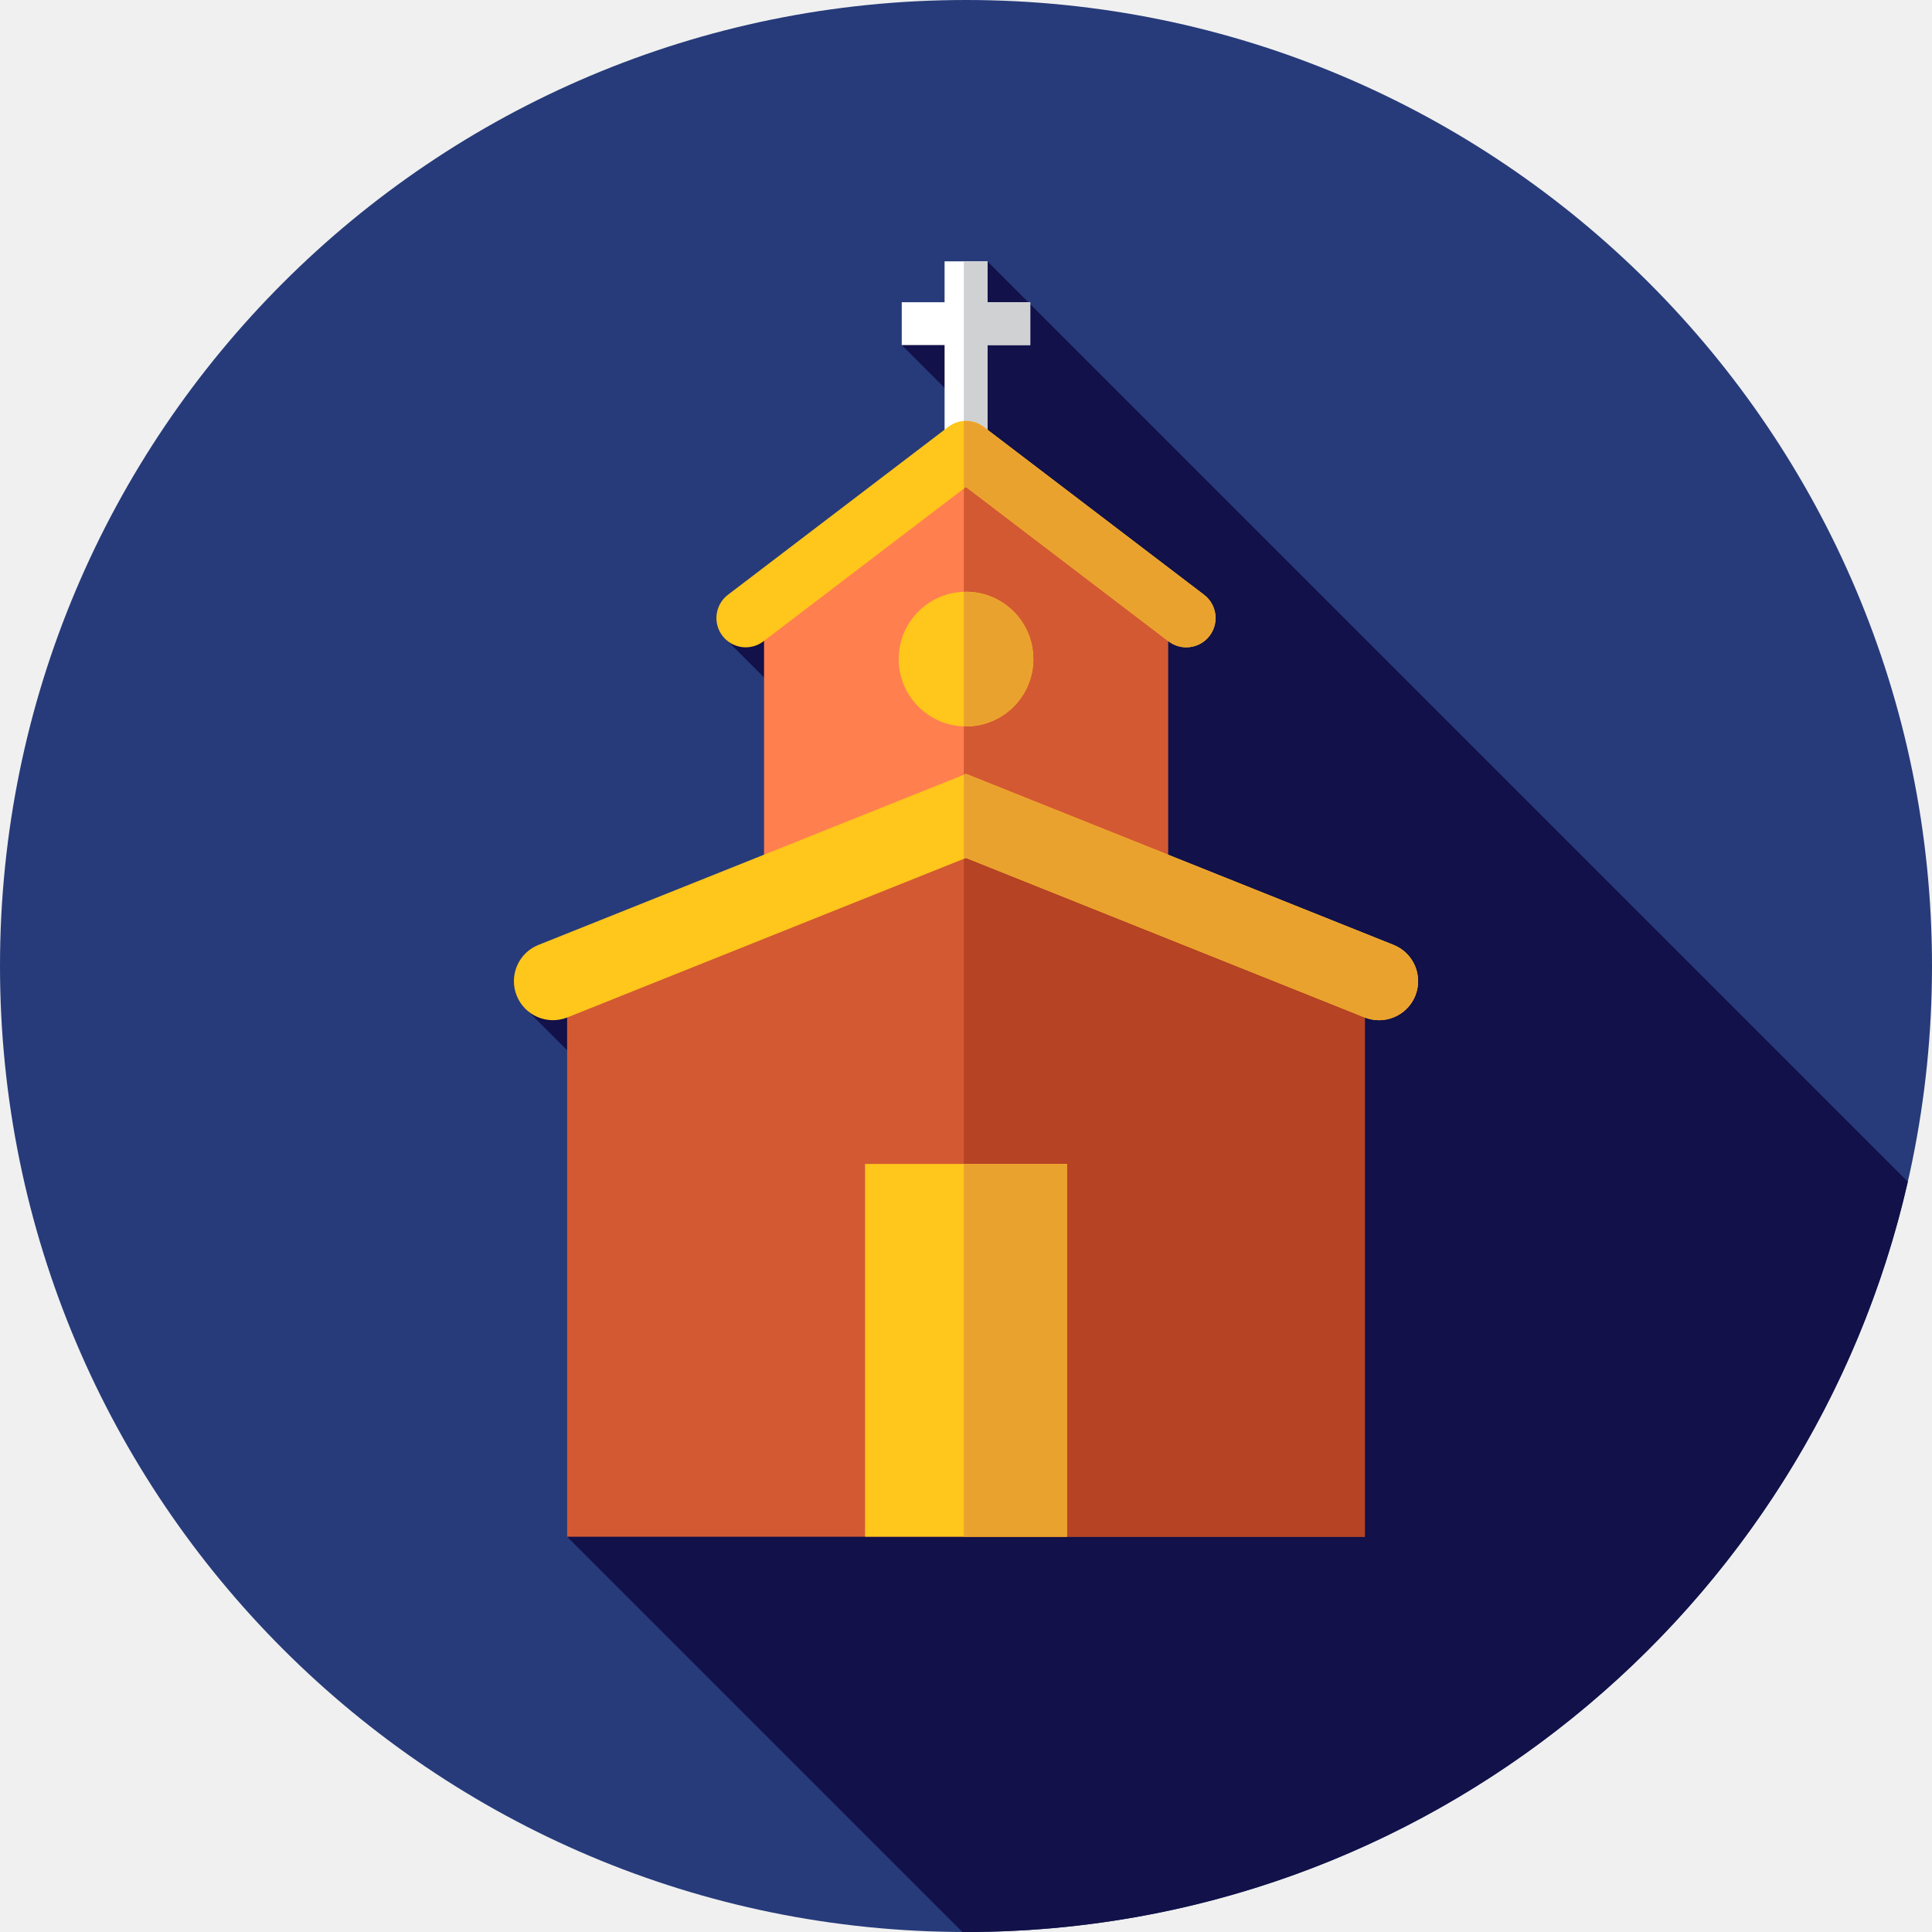
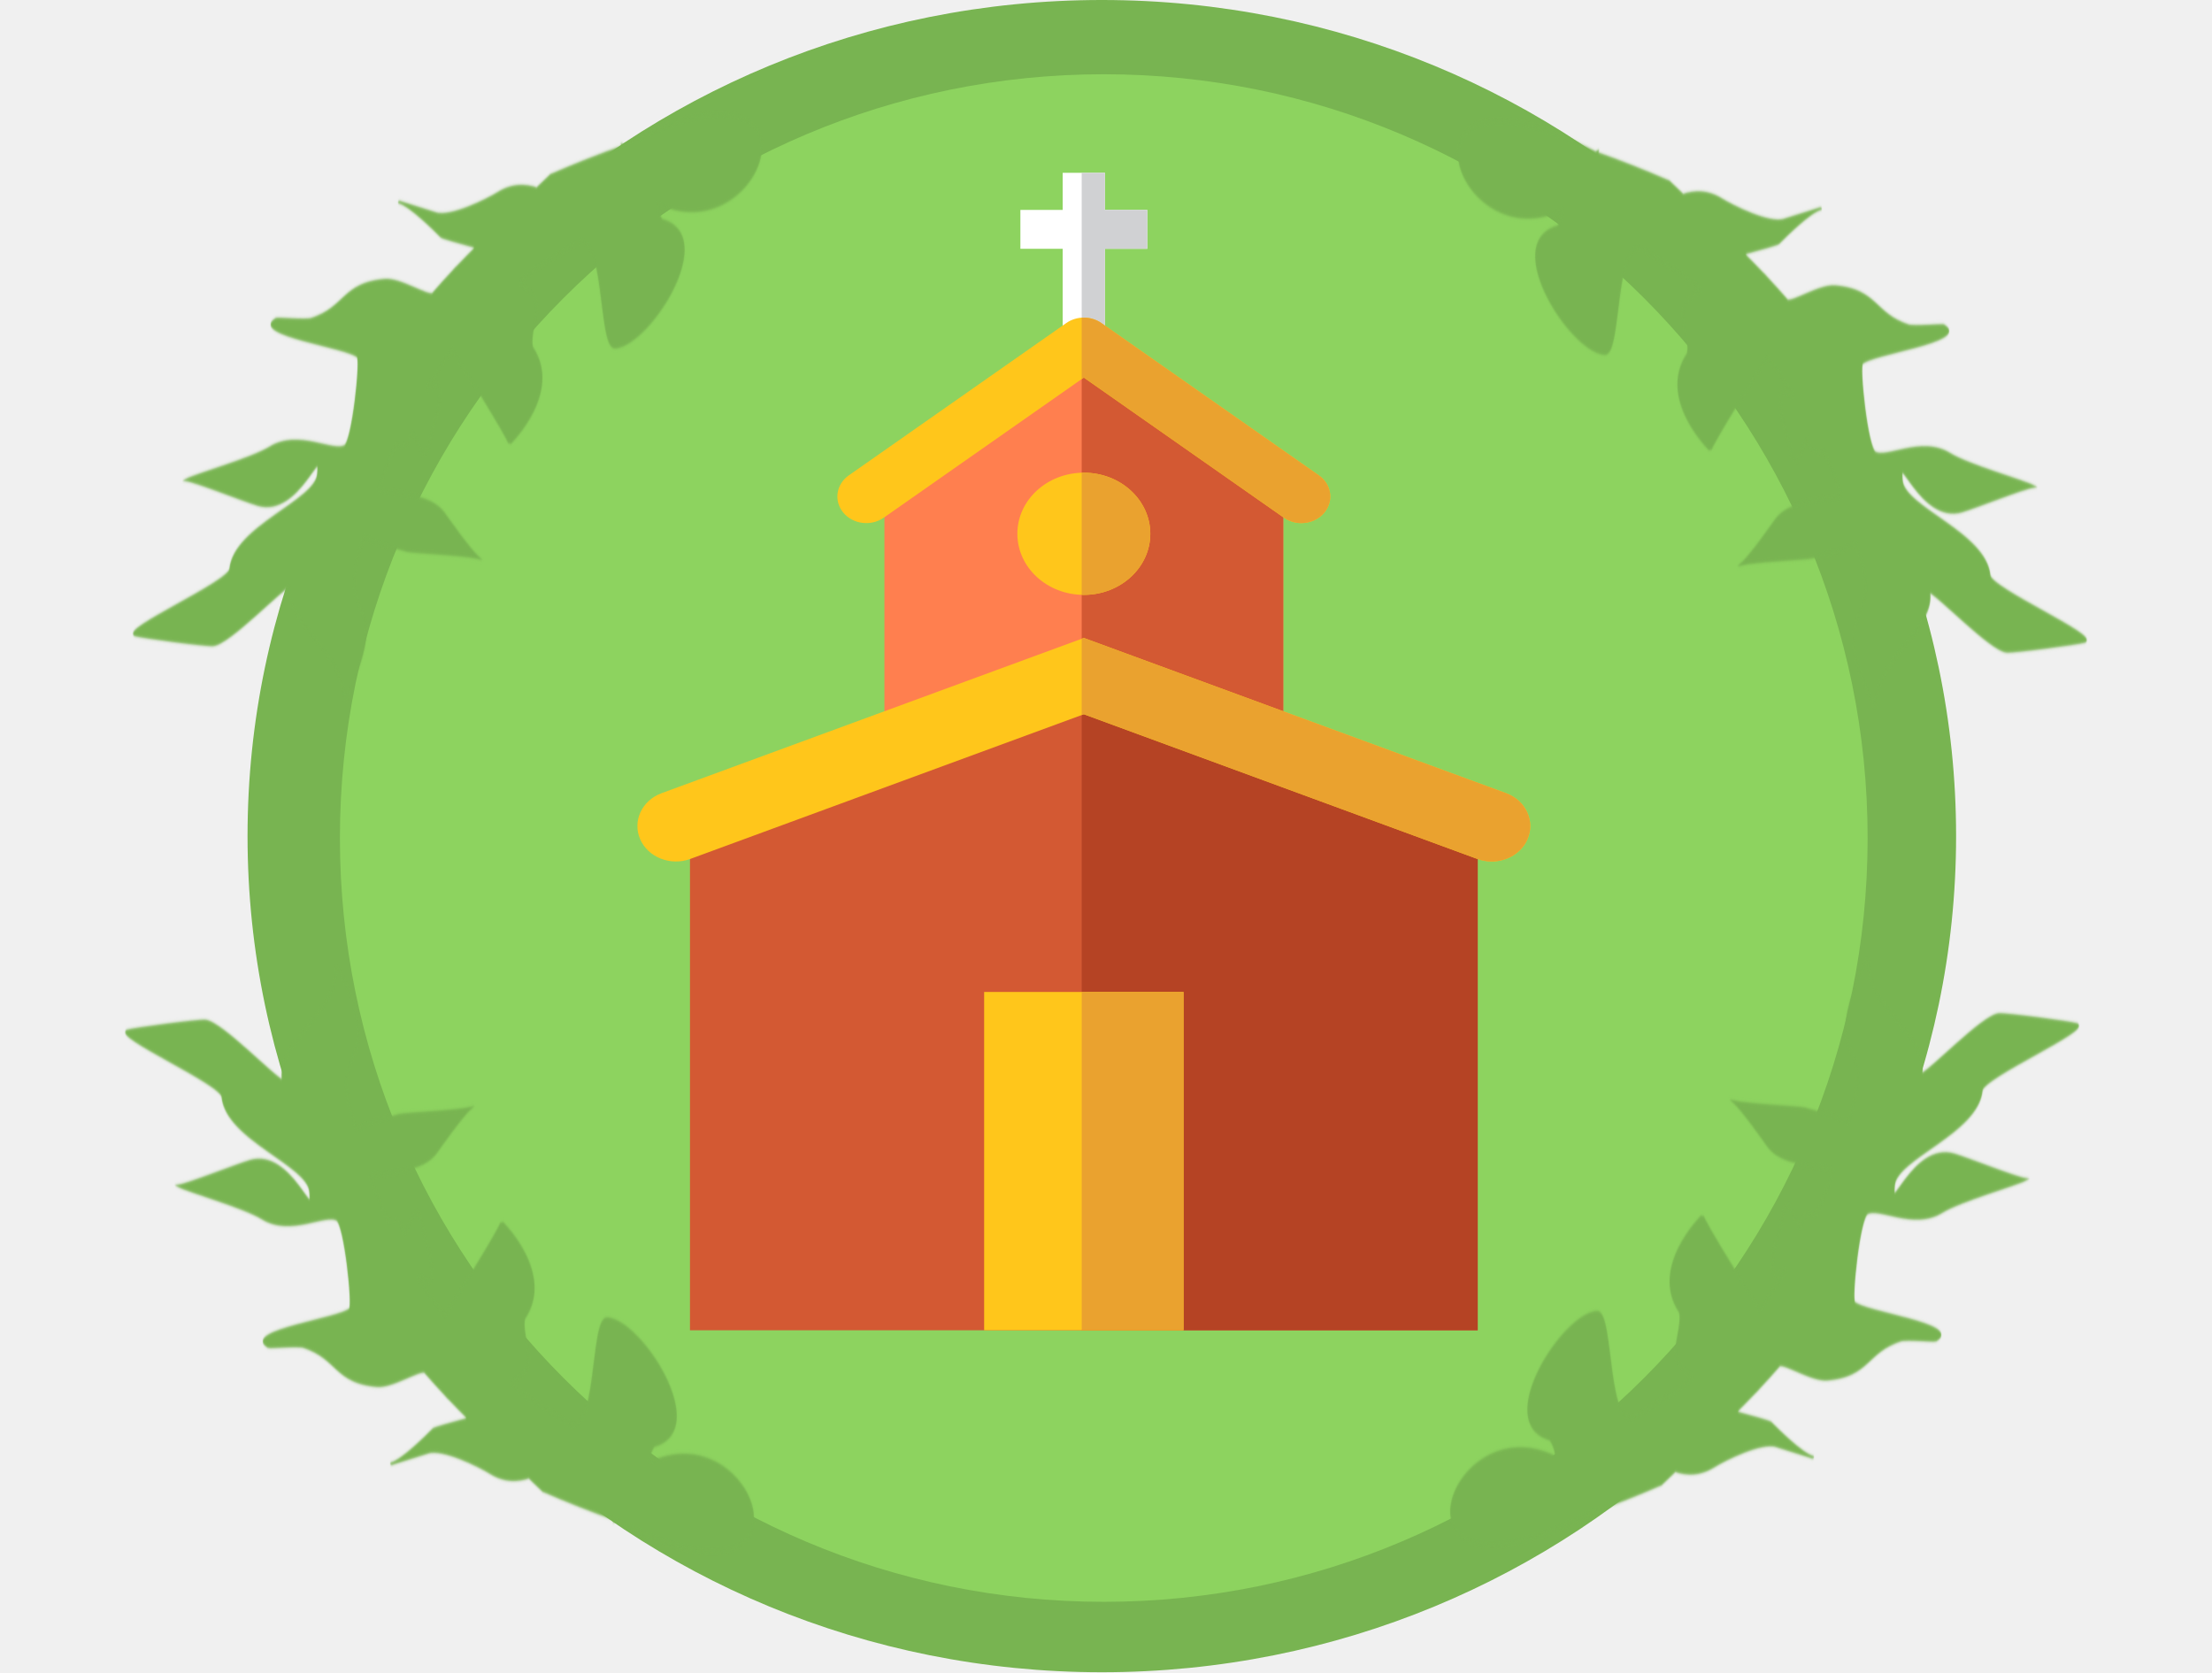
- <svg xmlns="http://www.w3.org/2000/svg" version="1.1" id="Layer_1" x="0px" y="0px" viewBox="0 0 512 512" style="enable-background:new 0 0 512 512;" xml:space="preserve">
-   <circle style="fill:#273B7A;" cx="256" cy="256" r="256" />
-   <path style="fill:#121149;" d="M505.585,313.166L261.677,69.258l-7.184,16.794l-15.52,5.394l21.411,21.411l-1.65,55.636h-67.286  l65.346,65.346l-0.527,17.777l-116.3,16.391l76.638,76.638l-66.31,62.604l104.739,104.739C255.357,511.99,255.678,512,256,512  C377.732,512,479.613,427.03,505.585,313.166z" />
-   <polygon style="fill:#FFFFFF;" points="273.029,80.094 261.677,80.094 261.677,69.258 250.325,69.258 250.325,80.094   238.973,80.094 238.973,91.446 250.325,91.446 250.325,126.019 261.677,126.019 261.677,91.446 273.029,91.446 " />
-   <polygon style="fill:#D0D1D3;" points="261.677,80.094 261.677,69.258 255.426,69.258 255.426,126.019 261.677,126.019   261.677,91.446 273.029,91.446 273.029,80.094 " />
-   <polygon style="fill:#FF7F4F;" points="309.519,304.681 202.483,304.681 202.483,161.939 256,121.154 309.519,161.939 " />
-   <polygon style="fill:#D35933;" points="309.519,161.939 256,121.154 255.426,121.592 255.426,304.681 309.519,304.681 " />
-   <path style="fill:#FFC61B;" d="M314.378,171.549c-1.639,0-3.293-0.517-4.698-1.588L256,129.053l-53.681,40.907  c-3.408,2.596-8.276,1.939-10.873-1.469c-2.598-3.408-1.939-8.276,1.469-10.873l58.382-44.492c2.777-2.119,6.627-2.119,9.404,0  l58.382,44.492c3.408,2.596,4.065,7.465,1.469,10.873C319.026,170.496,316.714,171.549,314.378,171.549z" />
-   <path style="fill:#EAA22F;" d="M319.085,157.622l-58.382-44.492c-1.55-1.183-3.432-1.679-5.277-1.543v17.904l0.574-0.438  l53.681,40.907c1.403,1.071,3.056,1.588,4.698,1.588c2.336,0,4.648-1.052,6.175-3.055  C323.151,165.086,322.493,160.216,319.085,157.622z" />
-   <polygon style="fill:#D35933;" points="361.705,407.249 150.295,407.249 150.295,259.263 256,216.981 361.705,259.263 " />
-   <polygon style="fill:#B54324;" points="361.705,259.263 256,216.981 255.426,217.21 255.426,407.249 361.705,407.249 " />
-   <g>
-     <path style="fill:#FFC61B;" d="M365.465,270.362c-1.279,0-2.577-0.24-3.839-0.743L256,227.366l-105.625,42.253   c-5.304,2.122-11.323-0.46-13.446-5.763c-2.12-5.304,0.46-11.323,5.763-13.446l113.311-45.323l113.311,45.323   c5.303,2.122,7.883,8.142,5.763,13.446C373.455,267.9,369.569,270.36,365.465,270.362z" />
-     <circle style="fill:#FFC61B;" cx="256" cy="174.666" r="17.839" />
-     <rect x="229.245" y="308.458" style="fill:#FFC61B;" width="53.51" height="98.78" />
+ <svg xmlns="http://www.w3.org/2000/svg" width="196.144mm" height="148.296mm" viewBox="0 0 196.144 148.296" version="1.1" id="svg24597">
+   <defs id="defs24591">
+     <filter style="color-interpolation-filters:sRGB" id="filter16090-4-2-3" x="-0.002" width="1.005" y="-0.007" height="1.014">
+       <feGaussianBlur stdDeviation="0.215" id="feGaussianBlur16092-2-4-3" />
+     </filter>
+     <filter style="color-interpolation-filters:sRGB" id="filter16090-4-2-3-0" x="-0.002" width="1.005" y="-0.007" height="1.014">
+       <feGaussianBlur stdDeviation="0.215" id="feGaussianBlur16092-2-4-3-1" />
+     </filter>
+     <filter style="color-interpolation-filters:sRGB" id="filter16090-4-2-3-2" x="-0.002" width="1.005" y="-0.007" height="1.014">
+       <feGaussianBlur stdDeviation="0.215" id="feGaussianBlur16092-2-4-3-6" />
+     </filter>
+     <filter style="color-interpolation-filters:sRGB" id="filter16090-4-2-3-0-4" x="-0.002" width="1.005" y="-0.007" height="1.014">
+       <feGaussianBlur stdDeviation="0.215" id="feGaussianBlur16092-2-4-3-1-4" />
+     </filter>
+   </defs>
+   <g id="layer1" transform="translate(-14.90121,-137.4296)">
+     <g transform="translate(-288.6357,-73.91374)" id="layer1-2" style="stroke:none">
+       <ellipse style="fill:#78b451;fill-opacity:1;fill-rule:nonzero;stroke:none;stroke-width:0.265" cx="401.238" cy="285.491" id="circle7386-8" rx="75.751" ry="74.148" />
+       <circle style="fill:#8dd35f;fill-opacity:1;stroke:none;stroke-width:0.265" cx="401.411" cy="285.661" r="67.733" id="circle7386" />
+       <g transform="translate(33.69551,134.8254)" id="layer1-8" style="stroke:none" />
+     </g>
+     <path style="fill:#78b451;fill-opacity:1;stroke:#78b451;stroke-width:0.444;stroke-linecap:butt;stroke-linejoin:miter;stroke-miterlimit:4;stroke-dasharray:none;stroke-opacity:1;filter:url(#filter16090-4-2-3);enable-background:new" d="m 439.553,484.688 c -1.938,0.915 -3.654,3.051 -5.328,4.828 -0.437,0.464 -3.95,7.064 -5.348,8.779 1.818,-0.728 8.024,-1.816 8.838,-1.967 4.137,-0.766 5.562,-5.092 7.816,-7.516 2.199,1.656 4.308,3.406 6.314,5.254 -3.418,1.994 5.587,3.289 -3.21,3.094 -0.064,0.95 0,0 5.587,4.136 6.461,2.997 2.3,0.47 4.099,-0.505 1.775,2.083 3.44,4.256 4.975,6.531 -0.615,-0.255 -1.167,-0.402 -1.541,-0.275 -0.397,0.134 -16.595,2.22 -17.096,1.925 0.077,0.089 4.729,9.668 13.506,8.315 1.313,0.068 3.794,1.76 5.365,2.488 6.11,2.834 4.85,-7.495 8.33,9.273 1.085,5.228 -17.976,-2.999 -18.766,-0.746 -1.58,4.507 10.823,19.698 16.867,13.283 0.257,-0.273 3.091,-0.21 3.203,0.33 -15.183,10.969 14.506,32.764 10.576,-1.062 0.043,-0.042 0.085,-0.076 0.127,-0.107 -0.063,-0.003 -0.05,0.002 -0.121,-0.002 0.147,-3.611 0.148,-7.304 -0.004,-11.078 -0.417,-0.869 -0.839,-1.777 -1.254,-2.658 1.351,-1.334 2.18,-2.985 1.717,-5.217 -0.43,-2.07 -0.975,-7.731 0.637,-9.441 0.371,-0.393 4.15,-4.266 3.99,-4.096 -1.211,1.286 -6.362,3.053 -7.906,3.576 -0.263,0.089 -2.154,2.193 -3.803,4.023 -0.585,-1.16 -1.176,-2.321 -1.803,-3.49 -0.128,-0.306 -0.311,-0.626 -0.51,-0.947 -0.718,-1.314 -1.473,-2.632 -2.262,-3.953 -0.006,-0.058 -0.013,-0.117 -0.01,-0.172 0.062,-0.924 4.394,-3.386 5.107,-5.422 1.997,-5.696 -1.929,-6.534 -1.576,-11.77 0.061,-0.905 2.202,-4.399 2.154,-4.627 -0.874,-4.211 -8.608,7.839 -10.854,8.6 -0.756,0.256 -12.787,-5.427 -13.071,-6.798 -0.421,-2.028 5.326,-5.206 4.355,-9.881 -0.65,-3.131 0.32,-11.065 0.114,-12.823 -0.896,1.297 -6.686,6.356 -8.217,7.981 -4.395,4.664 6.365,12.125 1.024,9.647 -4.088,-1.896 -3.043,-13.961 -9.328,-16.877 -2.069,-0.96 -2.758,-18.003 -4.472,-16.184 -0.684,0.726 -5.9,8.565 -6.238,9.529 -0.76,2.17 4.653,12.173 4.606,13.721 -5.385,-3.126 -14.034,3.448 -20.946,0.529 13.933,12.95 11.493,1.585 24.353,11.77 z" transform="matrix(0.2116166,0.4875748,-0.5779932,0.2281816,365.9375,-87.66529)" id="path21051-7-8-2" />
+     <path style="fill:#78b451;fill-opacity:1;stroke:#78b451;stroke-width:0.444;stroke-linecap:butt;stroke-linejoin:miter;stroke-miterlimit:4;stroke-dasharray:none;stroke-opacity:1;filter:url(#filter16090-4-2-3-0);enable-background:new" d="m 439.553,484.688 c -1.938,0.915 -3.654,3.051 -5.328,4.828 -0.437,0.464 -3.95,7.064 -5.348,8.779 1.818,-0.728 8.024,-1.816 8.838,-1.967 4.137,-0.766 5.562,-5.092 7.816,-7.516 2.199,1.656 4.308,3.406 6.314,5.254 -3.418,1.994 5.587,3.289 -3.21,3.094 -0.064,0.95 0,0 5.587,4.136 6.461,2.997 2.3,0.47 4.099,-0.505 1.775,2.083 3.44,4.256 4.975,6.531 -0.615,-0.255 -1.167,-0.402 -1.541,-0.275 -0.397,0.134 -16.595,2.22 -17.096,1.925 0.077,0.089 4.729,9.668 13.506,8.315 1.313,0.068 3.794,1.76 5.365,2.488 6.11,2.834 4.85,-7.495 8.33,9.273 1.085,5.228 -17.976,-2.999 -18.766,-0.746 -1.58,4.507 10.823,19.698 16.867,13.283 0.257,-0.273 3.091,-0.21 3.203,0.33 -15.183,10.969 14.506,32.764 10.576,-1.062 0.043,-0.042 0.085,-0.076 0.127,-0.107 -0.063,-0.003 -0.05,0.002 -0.121,-0.002 0.147,-3.611 0.148,-7.304 -0.004,-11.078 -0.417,-0.869 -0.839,-1.777 -1.254,-2.658 1.351,-1.334 2.18,-2.985 1.717,-5.217 -0.43,-2.07 -0.975,-7.731 0.637,-9.441 0.371,-0.393 4.15,-4.266 3.99,-4.096 -1.211,1.286 -6.362,3.053 -7.906,3.576 -0.263,0.089 -2.154,2.193 -3.803,4.023 -0.585,-1.16 -1.176,-2.321 -1.803,-3.49 -0.128,-0.306 -0.311,-0.626 -0.51,-0.947 -0.718,-1.314 -1.473,-2.632 -2.262,-3.953 -0.006,-0.058 -0.013,-0.117 -0.01,-0.172 0.062,-0.924 4.394,-3.386 5.107,-5.422 1.997,-5.696 -1.929,-6.534 -1.576,-11.77 0.061,-0.905 2.202,-4.399 2.154,-4.627 -0.874,-4.211 -8.608,7.839 -10.854,8.6 -0.756,0.256 -12.787,-5.427 -13.071,-6.798 -0.421,-2.028 5.326,-5.206 4.355,-9.881 -0.65,-3.131 0.32,-11.065 0.114,-12.823 -0.896,1.297 -6.686,6.356 -8.217,7.981 -4.395,4.664 6.365,12.125 1.024,9.647 -4.088,-1.896 -3.043,-13.961 -9.328,-16.877 -2.069,-0.96 -2.758,-18.003 -4.472,-16.184 -0.684,0.726 -5.9,8.565 -6.238,9.529 -0.76,2.17 4.653,12.173 4.606,13.721 -5.385,-3.126 -14.034,3.448 -20.946,0.529 13.933,12.95 11.493,1.585 24.353,11.77 z" transform="matrix(-0.2116166,0.4875748,0.5779933,0.2281816,-140.686,-87.09139)" id="path21051-7-8-2-9" />
+     <path style="fill:#78b451;fill-opacity:1;stroke:#78b451;stroke-width:0.444;stroke-linecap:butt;stroke-linejoin:miter;stroke-miterlimit:4;stroke-dasharray:none;stroke-opacity:1;filter:url(#filter16090-4-2-3-2);enable-background:new" d="m 439.553,484.688 c -1.938,0.915 -3.654,3.051 -5.328,4.828 -0.437,0.464 -3.95,7.064 -5.348,8.779 1.818,-0.728 8.024,-1.816 8.838,-1.967 4.137,-0.766 5.562,-5.092 7.816,-7.516 2.199,1.656 4.308,3.406 6.314,5.254 -3.418,1.994 5.587,3.289 -3.21,3.094 -0.064,0.95 0,0 5.587,4.136 6.461,2.997 2.3,0.47 4.099,-0.505 1.775,2.083 3.44,4.256 4.975,6.531 -0.615,-0.255 -1.167,-0.402 -1.541,-0.275 -0.397,0.134 -16.595,2.22 -17.096,1.925 0.077,0.089 4.729,9.668 13.506,8.315 1.313,0.068 3.794,1.76 5.365,2.488 6.11,2.834 4.85,-7.495 8.33,9.273 1.085,5.228 -17.976,-2.999 -18.766,-0.746 -1.58,4.507 10.823,19.698 16.867,13.283 0.257,-0.273 3.091,-0.21 3.203,0.33 -15.183,10.969 14.506,32.764 10.576,-1.062 0.043,-0.042 0.085,-0.076 0.127,-0.107 -0.063,-0.003 -0.05,0.002 -0.121,-0.002 0.147,-3.611 0.148,-7.304 -0.004,-11.078 -0.417,-0.869 -0.839,-1.777 -1.254,-2.658 1.351,-1.334 2.18,-2.985 1.717,-5.217 -0.43,-2.07 -0.975,-7.731 0.637,-9.441 0.371,-0.393 4.15,-4.266 3.99,-4.096 -1.211,1.286 -6.362,3.053 -7.906,3.576 -0.263,0.089 -2.154,2.193 -3.803,4.023 -0.585,-1.16 -1.176,-2.321 -1.803,-3.49 -0.128,-0.306 -0.311,-0.626 -0.51,-0.947 -0.718,-1.314 -1.473,-2.632 -2.262,-3.953 -0.006,-0.058 -0.013,-0.117 -0.01,-0.172 0.062,-0.924 4.394,-3.386 5.107,-5.422 1.997,-5.696 -1.929,-6.534 -1.576,-11.77 0.061,-0.905 2.202,-4.399 2.154,-4.627 -0.874,-4.211 -8.608,7.839 -10.854,8.6 -0.756,0.256 -12.787,-5.427 -13.071,-6.798 -0.421,-2.028 5.326,-5.206 4.355,-9.881 -0.65,-3.131 0.32,-11.065 0.114,-12.823 -0.896,1.297 -6.686,6.356 -8.217,7.981 -4.395,4.664 6.365,12.125 1.024,9.647 -4.088,-1.896 -3.043,-13.961 -9.328,-16.877 -2.069,-0.96 -2.758,-18.003 -4.472,-16.184 -0.684,0.726 -5.9,8.565 -6.238,9.529 -0.76,2.17 4.653,12.173 4.606,13.721 -5.385,-3.126 -14.034,3.448 -20.946,0.529 13.933,12.95 11.493,1.585 24.353,11.77 z" transform="matrix(0.2116166,-0.4875748,-0.5779933,-0.2281816,366.6321,510.2543)" id="path21051-7-8-2-91" />
+     <path style="fill:#78b451;fill-opacity:1;stroke:#78b451;stroke-width:0.444;stroke-linecap:butt;stroke-linejoin:miter;stroke-miterlimit:4;stroke-dasharray:none;stroke-opacity:1;filter:url(#filter16090-4-2-3-0-4);enable-background:new" d="m 439.553,484.688 c -1.938,0.915 -3.654,3.051 -5.328,4.828 -0.437,0.464 -3.95,7.064 -5.348,8.779 1.818,-0.728 8.024,-1.816 8.838,-1.967 4.137,-0.766 5.562,-5.092 7.816,-7.516 2.199,1.656 4.308,3.406 6.314,5.254 -3.418,1.994 5.587,3.289 -3.21,3.094 -0.064,0.95 0,0 5.587,4.136 6.461,2.997 2.3,0.47 4.099,-0.505 1.775,2.083 3.44,4.256 4.975,6.531 -0.615,-0.255 -1.167,-0.402 -1.541,-0.275 -0.397,0.134 -16.595,2.22 -17.096,1.925 0.077,0.089 4.729,9.668 13.506,8.315 1.313,0.068 3.794,1.76 5.365,2.488 6.11,2.834 4.85,-7.495 8.33,9.273 1.085,5.228 -17.976,-2.999 -18.766,-0.746 -1.58,4.507 10.823,19.698 16.867,13.283 0.257,-0.273 3.091,-0.21 3.203,0.33 -15.183,10.969 14.506,32.764 10.576,-1.062 0.043,-0.042 0.085,-0.076 0.127,-0.107 -0.063,-0.003 -0.05,0.002 -0.121,-0.002 0.147,-3.611 0.148,-7.304 -0.004,-11.078 -0.417,-0.869 -0.839,-1.777 -1.254,-2.658 1.351,-1.334 2.18,-2.985 1.717,-5.217 -0.43,-2.07 -0.975,-7.731 0.637,-9.441 0.371,-0.393 4.15,-4.266 3.99,-4.096 -1.211,1.286 -6.362,3.053 -7.906,3.576 -0.263,0.089 -2.154,2.193 -3.803,4.023 -0.585,-1.16 -1.176,-2.321 -1.803,-3.49 -0.128,-0.306 -0.311,-0.626 -0.51,-0.947 -0.718,-1.314 -1.473,-2.632 -2.262,-3.953 -0.006,-0.058 -0.013,-0.117 -0.01,-0.172 0.062,-0.924 4.394,-3.386 5.107,-5.422 1.997,-5.696 -1.929,-6.534 -1.576,-11.77 0.061,-0.905 2.202,-4.399 2.154,-4.627 -0.874,-4.211 -8.608,7.839 -10.854,8.6 -0.756,0.256 -12.787,-5.427 -13.071,-6.798 -0.421,-2.028 5.326,-5.206 4.355,-9.881 -0.65,-3.131 0.32,-11.065 0.114,-12.823 -0.896,1.297 -6.686,6.356 -8.217,7.981 -4.395,4.664 6.365,12.125 1.024,9.647 -4.088,-1.896 -3.043,-13.961 -9.328,-16.877 -2.069,-0.96 -2.758,-18.003 -4.472,-16.184 -0.684,0.726 -5.9,8.565 -6.238,9.529 -0.76,2.17 4.653,12.173 4.606,13.721 -5.385,-3.126 -14.034,3.448 -20.946,0.529 13.933,12.95 11.493,1.585 24.353,11.77 z" transform="matrix(-0.2116166,-0.4875748,0.5779933,-0.2281816,-139.9914,509.6804)" id="path21051-7-8-2-9-5" />
+     <g id="g26002" transform="matrix(0.2645833,0,0,0.2645833,-141.5656,27.69594)">
+       <polygon id="polygon25900" points="261.677,91.446 273.029,91.446 273.029,80.094 261.677,80.094 261.677,69.258 250.325,69.258 250.325,80.094 238.973,80.094 238.973,91.446 250.325,91.446 250.325,126.019 261.677,126.019 " style="fill:#ffffff;stroke-width:0.835" transform="matrix(1.248763,0,0,1.147809,634.9238,393.1657)" />
+       <polygon id="polygon25902" points="255.426,69.258 255.426,126.019 261.677,126.019 261.677,91.446 273.029,91.446 273.029,80.094 261.677,80.094 261.677,69.258 " style="fill:#d0d1d3;stroke-width:0.835" transform="matrix(1.248763,0,0,1.147809,634.9238,393.1657)" />
+       <polygon id="polygon25904" points="309.519,304.681 202.483,304.681 202.483,161.939 256,121.154 309.519,161.939 " style="fill:#ff7f4f;stroke-width:0.835" transform="matrix(1.248763,0,0,1.147809,634.9238,393.1657)" />
+       <polygon id="polygon25906" points="309.519,161.939 256,121.154 255.426,121.592 255.426,304.681 309.519,304.681 " style="fill:#d35933;stroke-width:0.835" transform="matrix(1.248763,0,0,1.147809,634.9238,393.1657)" />
+       <path id="path25908" d="m 1027.507,590.071 c -2.047,0 -4.112,-0.593 -5.867,-1.823 l -67.034,-46.955 -67.035,46.953 c -4.256,2.98 -10.335,2.226 -13.578,-1.686 -3.244,-3.912 -2.421,-9.499 1.834,-12.48 l 72.905,-51.068 c 3.468,-2.432 8.276,-2.432 11.743,0 l 72.905,51.068 c 4.256,2.98 5.076,8.568 1.834,12.48 -1.906,2.301 -4.793,3.51 -7.71,3.51 z" style="fill:#ffc61b;stroke-width:1" />
+       <path id="path25910" d="m 1033.385,574.086 -72.905,-51.068 c -1.936,-1.358 -4.286,-1.927 -6.59,-1.771 v 20.55 l 0.717,-0.503 67.035,46.953 c 1.752,1.229 3.816,1.823 5.867,1.823 2.917,0 5.804,-1.208 7.711,-3.507 3.243,-3.911 2.421,-9.5 -1.835,-12.478 z" style="fill:#eaa22f;stroke-width:1" />
+       <polygon id="polygon25912" points="361.705,407.249 150.295,407.249 150.295,259.263 256,216.981 361.705,259.263 " style="fill:#d35933;stroke-width:0.835" transform="matrix(1.248763,0,0,1.147809,634.9238,393.1657)" />
+       <polygon id="polygon25914" points="361.705,259.263 256,216.981 255.426,217.21 255.426,407.249 361.705,407.249 " style="fill:#b54324;stroke-width:0.835" transform="matrix(1.248763,0,0,1.147809,634.9238,393.1657)" />
+       <g id="g25922" transform="matrix(1.248763,0,0,1.147809,634.9238,393.1657)" style="stroke-width:0.835">
+         <path id="path25916" d="m 365.465,270.362 c -1.279,0 -2.577,-0.24 -3.839,-0.743 L 256,227.366 150.375,269.619 c -5.304,2.122 -11.323,-0.46 -13.446,-5.763 -2.12,-5.304 0.46,-11.323 5.763,-13.446 l 113.311,-45.323 113.311,45.323 c 5.303,2.122 7.883,8.142 5.763,13.446 -1.622,4.044 -5.508,6.504 -9.612,6.506 z" style="fill:#ffc61b;stroke-width:0.835" />
+         <circle id="circle25918" r="17.839" cy="174.666" cx="256" style="fill:#ffc61b;stroke-width:0.835" />
+         <rect id="rect25920" height="98.78" width="53.51" style="fill:#ffc61b;stroke-width:0.835" y="308.458" x="229.245" />
+       </g>
+       <g id="g25930" transform="matrix(1.248763,0,0,1.147809,634.9238,393.1657)" style="stroke-width:0.835">
+         <path id="path25924" d="M 369.311,250.411 256,205.088 l -0.574,0.229 v 22.28 l 0.574,-0.229 105.625,42.253 c 1.26,0.503 2.558,0.743 3.839,0.743 4.105,-0.002 7.99,-2.462 9.607,-6.504 2.123,-5.309 -0.458,-11.327 -5.76,-13.449 z" style="fill:#eaa22f;stroke-width:0.835" />
+         <path id="path25926" d="m 256,156.832 c -0.193,0 -0.381,0.022 -0.574,0.029 v 35.621 c 0.193,0.005 0.381,0.029 0.574,0.029 9.852,0 17.839,-7.987 17.839,-17.839 0,-9.852 -7.985,-17.84 -17.839,-17.84 z" style="fill:#eaa22f;stroke-width:0.835" />
+         <rect id="rect25928" height="98.78" width="27.333" style="fill:#eaa22f;stroke-width:0.835" y="308.458" x="255.431" />
+       </g>
+       <g id="g25932" />
+       <g id="g25934" />
+       <g id="g25936" />
+       <g id="g25938" />
+       <g id="g25940" />
+       <g id="g25942" />
+       <g id="g25944" />
+       <g id="g25946" />
+       <g id="g25948" />
+       <g id="g25950" />
+       <g id="g25952" />
+       <g id="g25954" />
+       <g id="g25956" />
+       <g id="g25958" />
+       <g id="g25960" />
+     </g>
  </g>
-   <g>
-     <path style="fill:#EAA22F;" d="M369.311,250.411L256,205.088l-0.574,0.229v22.28l0.574-0.229l105.625,42.253   c1.26,0.503,2.558,0.743,3.839,0.743c4.105-0.002,7.99-2.462,9.607-6.504C377.194,258.551,374.613,252.533,369.311,250.411z" />
-     <path style="fill:#EAA22F;" d="M256,156.832c-0.193,0-0.381,0.022-0.574,0.029v35.621c0.193,0.005,0.381,0.029,0.574,0.029   c9.852,0,17.839-7.987,17.839-17.839S265.854,156.832,256,156.832z" />
-     <rect x="255.431" y="308.458" style="fill:#EAA22F;" width="27.333" height="98.78" />
-   </g>
-   <g>
- </g>
-   <g>
- </g>
-   <g>
- </g>
-   <g>
- </g>
-   <g>
- </g>
-   <g>
- </g>
-   <g>
- </g>
-   <g>
- </g>
-   <g>
- </g>
-   <g>
- </g>
-   <g>
- </g>
-   <g>
- </g>
-   <g>
- </g>
-   <g>
- </g>
-   <g>
- </g>
</svg>
